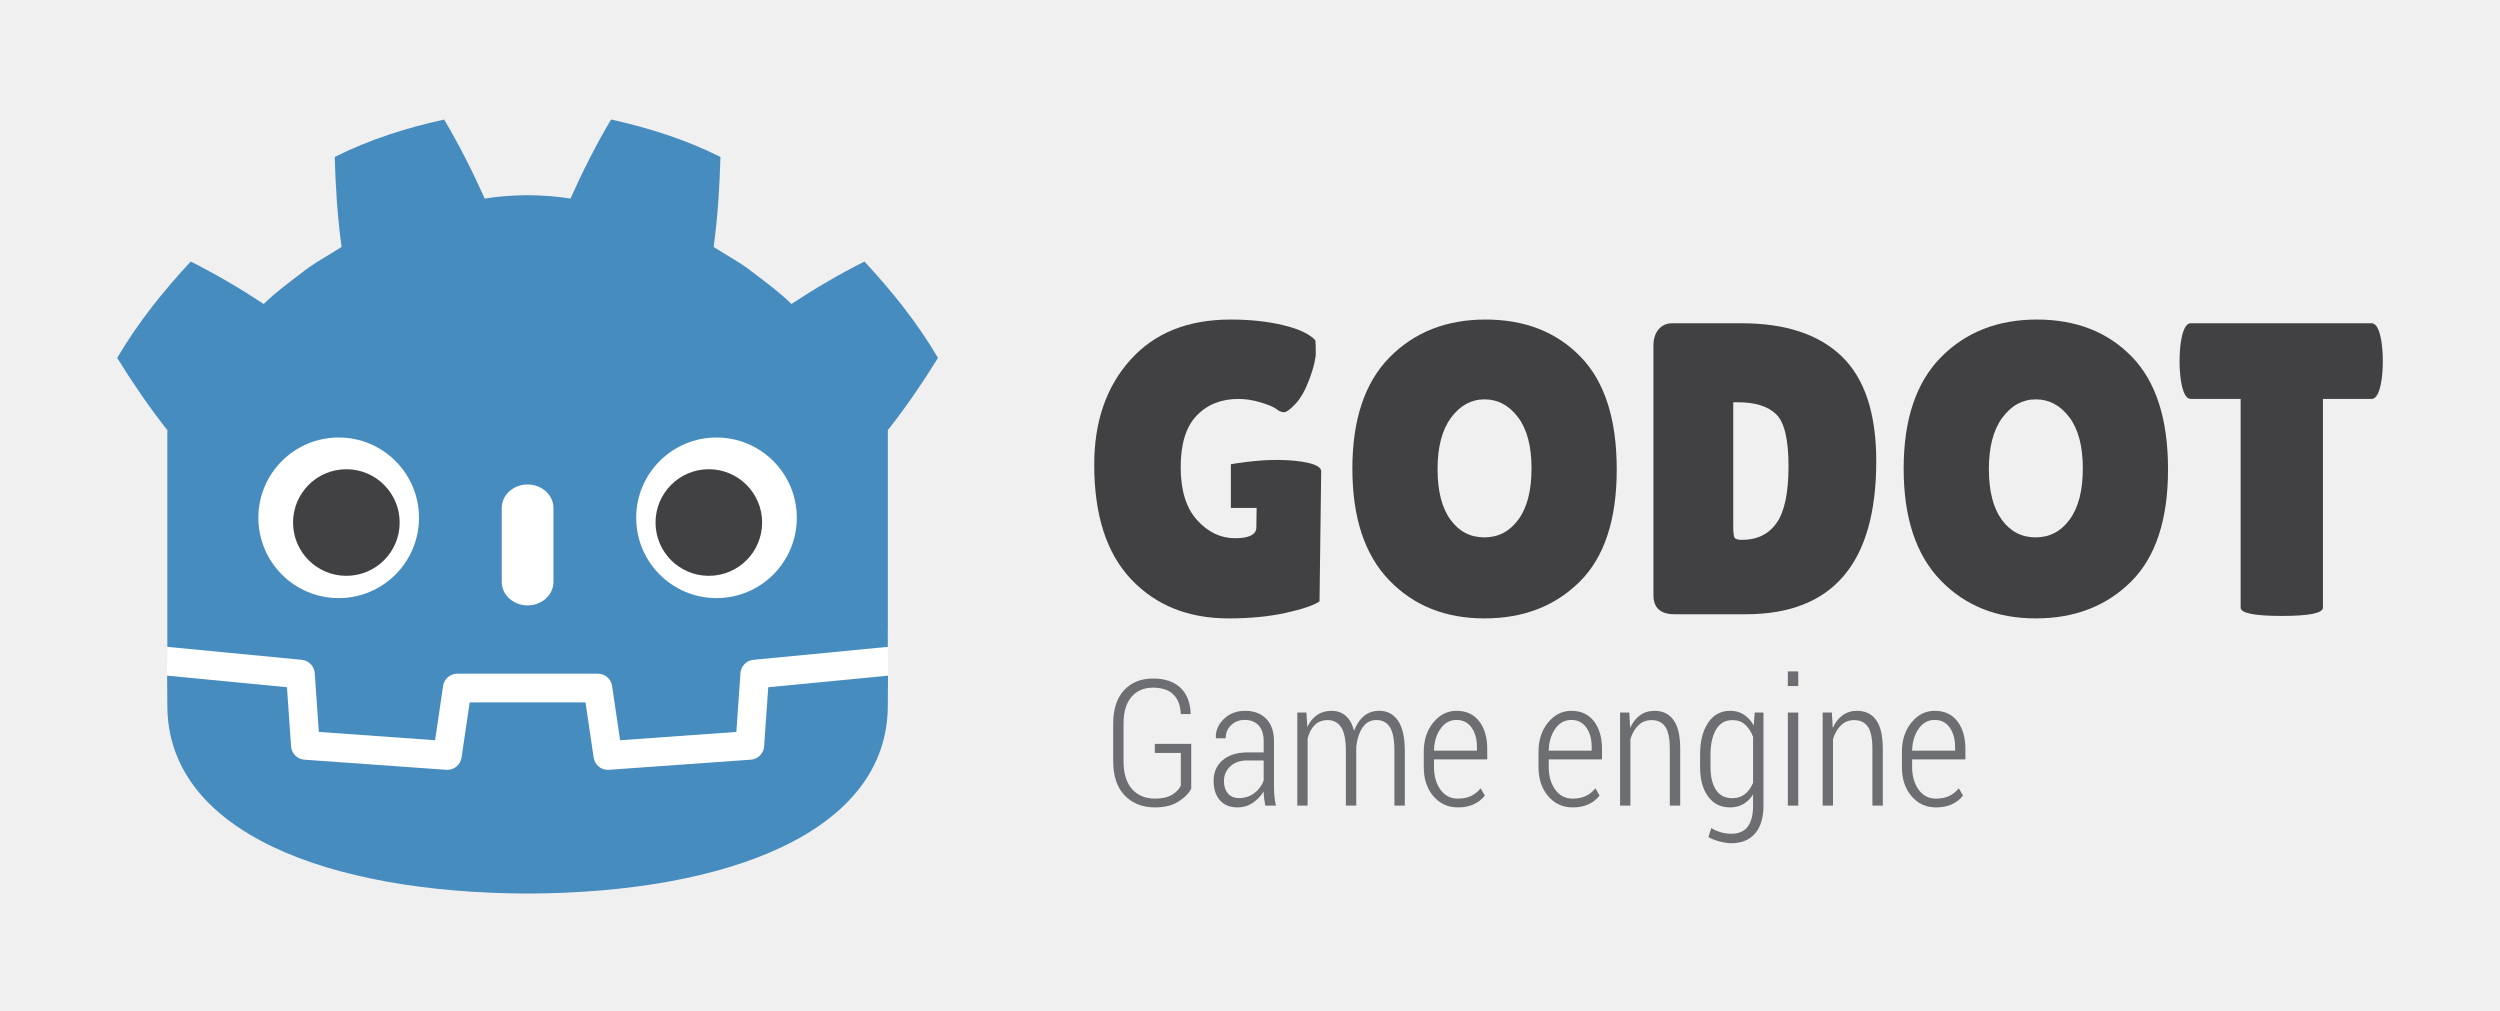
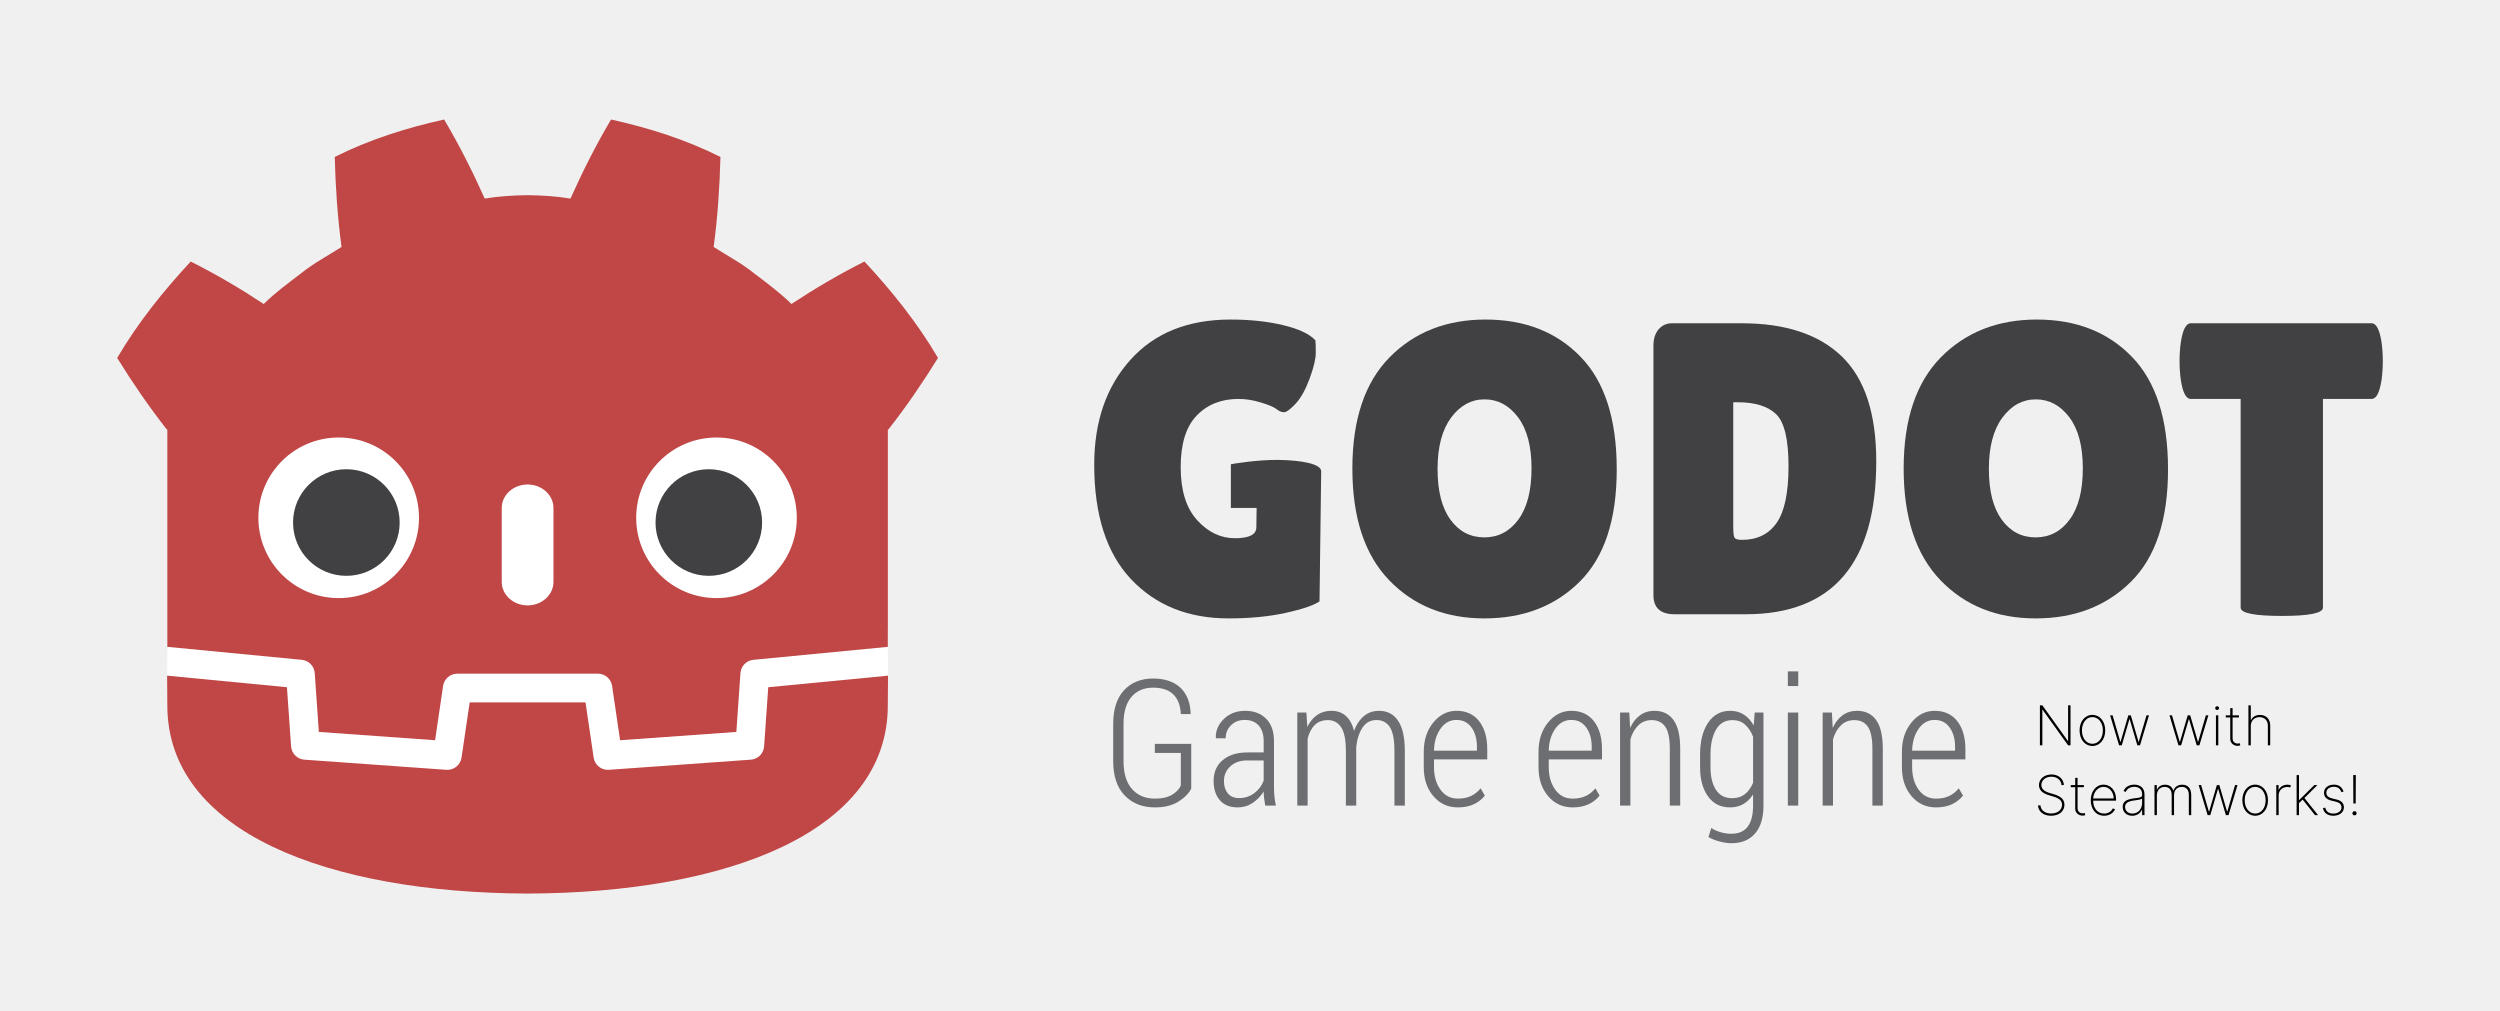
<svg xmlns="http://www.w3.org/2000/svg" id="svg2" version="1.1" xml:space="preserve" width="1024" height="414" viewBox="0 0 960 388.125">
  <defs id="defs6">
    <clipPath clipPathUnits="userSpaceOnUse" id="clipPath16">
      <path d="M 0,595.276 H 841.89 V 0 H 0 Z" id="path18" />
    </clipPath>
  </defs>
  <g id="g10" transform="matrix(1.25,0,0,-1.25,-94.25,597.4987)">
    <g id="g12">
      <g id="g14" clip-path="url(#clipPath16)">
        <g id="g20" transform="matrix(1.131053,0,0,1.131053,531.4495,355.3157)" style="stroke-width:0.884">
          <path d="m 0,0 c -3.611,0 -6.636,-1.659 -9.09,-4.967 -2.441,-3.311 -3.668,-7.958 -3.668,-13.938 0,-5.993 1.166,-10.581 3.503,-13.778 2.333,-3.207 5.398,-4.804 9.2,-4.804 3.8,0 6.887,1.617 9.258,4.862 2.371,3.233 3.559,7.861 3.559,13.886 0,6.02 -1.227,10.654 -3.673,13.89 C 6.646,-1.617 3.616,0 0,0 m -0.055,-59.493 c -10.573,0 -19.195,3.46 -25.859,10.379 -6.655,6.925 -9.984,17.03 -9.984,30.314 0,13.292 3.367,23.356 10.101,30.209 6.736,6.844 15.431,10.269 26.082,10.269 10.649,0 19.251,-3.363 25.794,-10.109 6.555,-6.733 9.827,-16.94 9.827,-30.591 0,-13.661 -3.348,-23.822 -10.05,-30.49 -6.702,-6.654 -15.333,-9.981 -25.911,-9.981" style="fill:#414042;fill-opacity:1;fill-rule:nonzero;stroke:none;stroke-width:0.884" id="path22" />
        </g>
        <g id="g24" transform="matrix(1.131053,0,0,1.131053,607.8515,354.431)" style="stroke-width:0.884">
          <path d="m 0,0 v -33.768 c 0,-1.577 0.116,-2.571 0.342,-2.988 0.224,-0.415 0.903,-0.623 2.029,-0.623 4.144,0 7.283,1.548 9.429,4.634 2.151,3.083 3.215,8.216 3.215,15.405 0,7.192 -1.113,11.878 -3.325,14.055 C 9.467,-1.102 5.946,0 1.129,0 Z m -21.675,-52.392 v 67.735 c 0,1.883 0.468,3.369 1.413,4.471 0.939,1.085 2.161,1.636 3.671,1.636 H 2.263 c 11.965,0 21.053,-3.018 27.257,-9.04 6.215,-6.02 9.322,-15.499 9.322,-28.447 0,-27.7 -11.821,-41.547 -35.456,-41.547 h -19.302 c -3.836,0 -5.759,1.727 -5.759,5.192" style="fill:#414042;fill-opacity:1;fill-rule:nonzero;stroke:none;stroke-width:0.884" id="path26" />
        </g>
        <g id="g28" transform="matrix(1.131053,0,0,1.131053,700.8107,355.3157)" style="stroke-width:0.884">
          <path d="m 0,0 c -3.612,0 -6.645,-1.659 -9.095,-4.967 -2.44,-3.311 -3.662,-7.958 -3.662,-13.938 0,-5.993 1.169,-10.581 3.499,-13.778 2.33,-3.207 5.398,-4.804 9.2,-4.804 3.801,0 6.89,1.617 9.258,4.862 2.372,3.233 3.56,7.861 3.56,13.886 0,6.02 -1.225,10.654 -3.671,13.89 C 6.642,-1.617 3.616,0 0,0 m -0.058,-59.493 c -10.577,0 -19.193,3.46 -25.851,10.379 -6.663,6.925 -9.993,17.03 -9.993,30.314 0,13.292 3.367,23.356 10.1,30.209 6.741,6.844 15.431,10.269 26.086,10.269 10.651,0 19.246,-3.363 25.797,-10.109 6.55,-6.733 9.822,-16.94 9.822,-30.591 0,-13.661 -3.349,-23.822 -10.05,-30.49 -6.699,-6.654 -15.338,-9.981 -25.911,-9.981" style="fill:#414042;fill-opacity:1;fill-rule:nonzero;stroke:none;stroke-width:0.884" id="path30" />
        </g>
        <g id="g32" transform="matrix(1.131053,0,0,1.131053,789.0113,291.3351)" style="stroke-width:0.884">
          <path d="m 0,0 c 0,-1.496 -3.721,-2.255 -11.176,-2.255 -7.448,0 -11.18,0.759 -11.18,2.255 v 56.681 h -13.545 c -1.281,0 -2.185,1.727 -2.71,5.198 -0.226,1.652 -0.334,3.343 -0.334,5.077 0,1.724 0.108,3.422 0.334,5.077 0.525,3.462 1.429,5.202 2.71,5.202 h 49.112 c 1.279,0 2.179,-1.74 2.712,-5.202 0.221,-1.655 0.335,-3.353 0.335,-5.077 0,-1.734 -0.114,-3.425 -0.335,-5.077 C 15.39,58.408 14.49,56.681 13.211,56.681 H 0 Z" style="fill:#414042;fill-opacity:1;fill-rule:nonzero;stroke:none;stroke-width:0.884" id="path34" />
        </g>
        <g id="g36" transform="matrix(1.131053,0,0,1.131053,468.2655,336.7128)" style="stroke-width:0.884">
          <path d="m 0,0 c -6.078,0.094 -13.034,-1.173 -13.034,-1.173 v -11.863 h 6.995 l -0.078,-5.288 c 0,-1.959 -1.942,-2.943 -5.815,-2.943 -3.878,0 -7.303,1.642 -10.274,4.917 -2.978,3.279 -4.459,8.072 -4.459,14.388 0,6.329 1.447,10.995 4.345,14.006 2.892,3.008 6.683,4.517 11.346,4.517 1.959,0 3.987,-0.316 6.096,-0.961 2.11,-0.639 3.519,-1.238 4.238,-1.799 0.713,-0.577 1.391,-0.85 2.032,-0.85 0.638,0 1.671,0.746 3.1,2.255 1.431,1.505 2.713,3.786 3.844,6.827 1.126,3.057 1.69,5.4 1.69,7.062 0,1.649 -0.036,2.786 -0.109,3.386 -1.581,1.73 -4.499,3.102 -8.755,4.122 -4.248,1.017 -9.011,1.522 -14.28,1.522 -11.594,0 -20.66,-3.65 -27.207,-10.95 -6.552,-7.303 -9.822,-16.783 -9.822,-28.452 0,-13.701 3.347,-24.087 10.041,-31.162 6.706,-7.074 15.51,-10.607 26.425,-10.607 5.87,0 11.08,0.505 15.632,1.522 4.557,1.013 7.586,2.053 9.093,3.105 l 0.452,35.33 C 11.496,-1.036 6.078,-0.104 0,0" style="fill:#414042;fill-opacity:1;fill-rule:nonzero;stroke:none;stroke-width:0.884" id="path38" />
        </g>
        <g id="g40" transform="matrix(1.131053,0,0,1.131053,441.3472,235.7512)" style="stroke-width:0.884">
          <path d="m 0,0 c -0.624,-1.28 -1.771,-2.454 -3.449,-3.516 -1.676,-1.069 -3.805,-1.6 -6.391,-1.6 -3.412,0 -6.156,1.075 -8.24,3.249 -2.076,2.157 -3.116,5.266 -3.116,9.323 v 10.116 c 0,3.969 0.98,7.013 2.946,9.138 1.962,2.108 4.59,3.177 7.872,3.177 3.208,0 5.695,-0.844 7.455,-2.513 1.755,-1.675 2.677,-4.015 2.757,-7.003 L -0.21,20.238 h -2.619 c -0.094,2.29 -0.759,4.057 -2.01,5.305 -1.244,1.238 -3.095,1.864 -5.539,1.864 -2.473,0 -4.432,-0.837 -5.866,-2.516 -1.43,-1.675 -2.143,-4.103 -2.143,-7.293 V 7.424 c 0,-3.308 0.771,-5.83 2.311,-7.567 1.54,-1.724 3.616,-2.588 6.236,-2.588 1.913,0 3.451,0.339 4.602,1.033 1.155,0.684 1.956,1.519 2.409,2.51 v 8.861 h -7.06 v 2.463 H 0 Z" style="fill:#6d6e71;fill-opacity:1;fill-rule:nonzero;stroke:none;stroke-width:0.884" id="path42" />
        </g>
        <g id="g44" transform="matrix(1.131053,0,0,1.131053,456.0153,232.825)" style="stroke-width:0.884">
          <path d="m 0,0 c 1.553,0 2.936,0.44 4.144,1.336 1.21,0.9 2.058,2.037 2.561,3.422 v 5.468 H 2.213 c -1.91,0 -3.44,-0.541 -4.585,-1.623 C -3.52,7.528 -4.088,6.185 -4.088,4.588 -4.088,3.239 -3.733,2.131 -3.014,1.277 -2.296,0.42 -1.292,0 0,0 M 7.124,-2.04 C 6.984,-1.164 6.875,-0.453 6.806,0.104 6.739,0.671 6.705,1.235 6.705,1.808 5.938,0.554 4.948,-0.486 3.725,-1.301 2.504,-2.122 1.146,-2.529 -0.35,-2.529 c -2.092,0 -3.701,0.648 -4.84,1.946 -1.132,1.303 -1.704,3.059 -1.704,5.276 0,2.343 0.823,4.223 2.473,5.618 1.649,1.395 3.89,2.092 6.709,2.092 h 4.417 v 3.106 c 0,1.786 -0.456,3.193 -1.351,4.21 -0.914,1.004 -2.17,1.512 -3.791,1.512 -1.508,0 -2.752,-0.479 -3.728,-1.45 -0.973,-0.965 -1.456,-2.144 -1.456,-3.549 l -2.623,0.023 -0.046,0.137 c -0.074,1.906 0.647,3.591 2.168,5.084 1.515,1.489 3.459,2.229 5.825,2.229 2.338,0 4.22,-0.711 5.657,-2.128 1.429,-1.431 2.146,-3.471 2.146,-6.124 V 3.057 c 0,-0.903 0.042,-1.78 0.121,-2.617 0.081,-0.848 0.212,-1.665 0.417,-2.48 z" style="fill:#6d6e71;fill-opacity:1;fill-rule:nonzero;stroke:none;stroke-width:0.884" id="path46" />
        </g>
        <g id="g48" transform="matrix(1.131053,0,0,1.131053,476.7303,259.1052)" style="stroke-width:0.884">
          <path d="m 0,0 0.24,-3.923 c 0.664,1.404 1.554,2.486 2.657,3.255 1.107,0.759 2.41,1.138 3.906,1.138 1.527,0 2.814,-0.444 3.852,-1.343 1.039,-0.896 1.805,-2.252 2.292,-4.074 0.623,1.682 1.505,3.011 2.65,3.973 1.145,0.964 2.534,1.444 4.143,1.444 2.217,0 3.937,-0.897 5.156,-2.692 1.224,-1.799 1.834,-4.559 1.834,-8.288 v -14.765 h -2.823 v 14.814 c 0,3.1 -0.429,5.283 -1.263,6.538 -0.839,1.257 -2.042,1.89 -3.598,1.89 -1.637,0 -2.915,-0.691 -3.834,-2.096 -0.914,-1.405 -1.478,-3.161 -1.683,-5.282 v -0.655 -15.209 H 10.72 v 14.798 c 0,3.027 -0.424,5.194 -1.292,6.488 -0.864,1.294 -2.066,1.936 -3.609,1.936 -1.475,0 -2.668,-0.45 -3.562,-1.342 -0.9,-0.897 -1.54,-2.125 -1.928,-3.683 V -25.275 H -2.477 V 0 Z" style="fill:#6d6e71;fill-opacity:1;fill-rule:nonzero;stroke:none;stroke-width:0.884" id="path50" />
        </g>
        <g id="g52" transform="matrix(1.131053,0,0,1.131053,522.8228,256.8387)" style="stroke-width:0.884">
          <path d="m 0,0 c -1.758,0 -3.202,-0.802 -4.334,-2.402 -1.133,-1.606 -1.718,-3.585 -1.765,-5.944 h 11.66 v 1.082 c 0,2.086 -0.489,3.823 -1.469,5.201 C 3.106,-0.684 1.745,0 0,0 m 0.397,-23.76 c -2.725,0 -4.954,1.026 -6.685,3.073 -1.726,2.043 -2.591,4.657 -2.591,7.841 v 4.197 c 0,3.19 0.867,5.85 2.602,7.965 1.739,2.105 3.828,3.158 6.277,3.158 2.648,0 4.699,-0.939 6.164,-2.823 1.468,-1.887 2.201,-4.422 2.201,-7.603 v -2.773 H -6.099 v -2.102 c 0,-2.447 0.586,-4.484 1.752,-6.11 1.168,-1.63 2.755,-2.438 4.744,-2.438 1.382,0 2.585,0.244 3.588,0.724 1.003,0.491 1.863,1.179 2.578,2.082 l 1.149,-1.988 C 6.949,-21.525 5.96,-22.307 4.753,-22.887 3.549,-23.464 2.094,-23.76 0.397,-23.76" style="fill:#6d6e71;fill-opacity:1;fill-rule:nonzero;stroke:none;stroke-width:0.884" id="path54" />
        </g>
        <g id="g56" transform="matrix(1.131053,0,0,1.131053,558.0805,256.8387)" style="stroke-width:0.884">
          <path d="M 0,0 C -1.763,0 -3.21,-0.802 -4.341,-2.402 -5.467,-4.008 -6.053,-5.987 -6.104,-8.346 H 5.559 v 1.082 c 0,2.086 -0.488,3.823 -1.474,5.201 C 3.104,-0.684 1.744,0 0,0 m 0.394,-23.76 c -2.726,0 -4.951,1.026 -6.679,3.073 -1.733,2.043 -2.6,4.657 -2.6,7.841 v 4.197 c 0,3.19 0.871,5.85 2.602,7.965 1.744,2.105 3.834,3.158 6.283,3.158 2.643,0 4.703,-0.939 6.164,-2.823 1.463,-1.887 2.197,-4.422 2.197,-7.603 v -2.773 H -6.104 v -2.102 c 0,-2.447 0.587,-4.484 1.76,-6.11 1.162,-1.63 2.742,-2.438 4.738,-2.438 1.387,0 2.585,0.244 3.585,0.724 1.007,0.491 1.866,1.179 2.589,2.082 l 1.141,-1.988 c -0.764,-0.968 -1.75,-1.75 -2.959,-2.33 -1.204,-0.577 -2.658,-0.873 -4.356,-0.873" style="fill:#6d6e71;fill-opacity:1;fill-rule:nonzero;stroke:none;stroke-width:0.884" id="path58" />
        </g>
        <g id="g60" transform="matrix(1.131053,0,0,1.131053,575.9168,259.1052)" style="stroke-width:0.884">
          <path d="m 0,0 0.23,-4.178 c 0.674,1.483 1.564,2.634 2.682,3.435 1.108,0.805 2.413,1.213 3.914,1.213 2.258,0 3.988,-0.835 5.189,-2.513 1.214,-1.675 1.815,-4.279 1.815,-7.812 v -15.42 h -2.825 v 15.394 c 0,2.888 -0.423,4.905 -1.264,6.075 -0.836,1.17 -2.065,1.753 -3.665,1.753 -1.435,0 -2.638,-0.466 -3.603,-1.414 C 1.504,-4.406 0.782,-5.657 0.301,-7.234 V -25.275 H -2.504 V 0 Z" style="fill:#6d6e71;fill-opacity:1;fill-rule:nonzero;stroke:none;stroke-width:0.884" id="path62" />
        </g>
        <g id="g64" transform="matrix(1.131053,0,0,1.131053,600.8685,242.3088)" style="stroke-width:0.884">
          <path d="m 0,0 c 0,-2.565 0.486,-4.605 1.472,-6.123 0.974,-1.532 2.457,-2.288 4.436,-2.288 1.356,0 2.498,0.361 3.435,1.101 0.934,0.74 1.672,1.77 2.218,3.077 v 12.52 c -0.525,1.346 -1.246,2.434 -2.157,3.272 -0.91,0.824 -2.062,1.238 -3.448,1.238 -1.975,0 -3.468,-0.86 -4.46,-2.587 C 0.497,8.48 0,6.224 0,3.454 Z m -2.833,3.454 c 0,3.582 0.723,6.459 2.177,8.627 1.442,2.157 3.448,3.239 6.004,3.239 1.419,0 2.664,-0.346 3.728,-1.04 1.066,-0.681 1.947,-1.678 2.654,-2.946 l 0.274,3.516 h 2.381 v -25.298 c 0,-3.239 -0.751,-5.749 -2.26,-7.525 -1.511,-1.769 -3.657,-2.665 -6.428,-2.665 -0.996,0 -2.067,0.156 -3.212,0.459 -1.147,0.303 -2.162,0.701 -3.052,1.2 l 0.776,2.463 c 0.759,-0.492 1.608,-0.873 2.548,-1.141 0.932,-0.277 1.895,-0.41 2.894,-0.41 2.009,0 3.498,0.645 4.46,1.932 0.966,1.304 1.45,3.19 1.45,5.687 v 3.057 c -0.717,-1.138 -1.597,-2.011 -2.64,-2.614 -1.039,-0.606 -2.253,-0.909 -3.622,-0.909 -2.539,0 -4.53,0.994 -5.968,2.982 C -2.11,-5.948 -2.833,-3.301 -2.833,0 Z" style="fill:#6d6e71;fill-opacity:1;fill-rule:nonzero;stroke:none;stroke-width:0.884" id="path66" />
        </g>
        <path d="m 627.823,230.518 h -3.201 v 28.587 h 3.201 z m 0,36.726 h -3.201 v 4.504 h 3.201 z" style="fill:#6d6e71;fill-opacity:1;fill-rule:nonzero;stroke:none;stroke-width:1" id="path68" />
        <g id="g70" transform="matrix(1.131053,0,0,1.131053,638.1538,259.1052)" style="stroke-width:0.884">
          <path d="m 0,0 0.23,-4.178 c 0.676,1.483 1.562,2.634 2.678,3.435 1.115,0.805 2.422,1.213 3.916,1.213 2.258,0 3.995,-0.835 5.199,-2.513 1.211,-1.675 1.807,-4.279 1.807,-7.812 v -15.42 h -2.825 v 15.394 c 0,2.888 -0.422,4.905 -1.261,6.075 -0.843,1.17 -2.063,1.753 -3.668,1.753 -1.434,0 -2.635,-0.466 -3.599,-1.414 C 1.51,-4.406 0.785,-5.657 0.306,-7.234 V -25.275 H -2.503 V 0 Z" style="fill:#6d6e71;fill-opacity:1;fill-rule:nonzero;stroke:none;stroke-width:0.884" id="path72" />
        </g>
        <g id="g74" transform="matrix(1.131053,0,0,1.131053,669.7088,256.8387)" style="stroke-width:0.884">
          <path d="M 0,0 C -1.763,0 -3.208,-0.802 -4.334,-2.402 -5.463,-4.008 -6.052,-5.987 -6.102,-8.346 H 5.56 v 1.082 c 0,2.086 -0.486,3.823 -1.47,5.201 C 3.109,-0.684 1.747,0 0,0 m 0.401,-23.76 c -2.733,0 -4.958,1.026 -6.681,3.073 -1.73,2.043 -2.595,4.657 -2.595,7.841 v 4.197 c 0,3.19 0.865,5.85 2.6,7.965 1.739,2.105 3.831,3.158 6.275,3.158 2.646,0 4.706,-0.939 6.172,-2.823 1.462,-1.887 2.195,-4.422 2.195,-7.603 v -2.773 H -6.102 v -2.102 c 0,-2.447 0.59,-4.484 1.757,-6.11 1.166,-1.63 2.748,-2.438 4.746,-2.438 1.382,0 2.579,0.244 3.578,0.724 1.012,0.491 1.869,1.179 2.591,2.082 l 1.147,-1.988 c -0.769,-0.968 -1.755,-1.75 -2.962,-2.33 -1.203,-0.577 -2.658,-0.873 -4.354,-0.873" style="fill:#6d6e71;fill-opacity:1;fill-rule:nonzero;stroke:none;stroke-width:0.884" id="path76" />
        </g>
        <g id="g78" transform="matrix(1.131053,0,0,1.131053,348.1311,279.2668)" style="stroke-width:0.884">
          <path d="m 0,0 c 0,0 -0.325,1.994 -0.515,1.976 l -36.182,-3.491 c -2.879,-0.278 -5.115,-2.574 -5.317,-5.459 l -0.994,-14.247 -27.992,-1.997 -1.904,12.912 c -0.424,2.872 -2.932,5.037 -5.835,5.037 h -38.188 c -2.902,0 -5.41,-2.165 -5.834,-5.037 l -1.905,-12.912 -27.992,1.997 -0.994,14.247 c -0.202,2.886 -2.438,5.182 -5.317,5.46 l -36.2,3.49 c -0.187,0.018 -0.324,-1.978 -0.511,-1.978 l -0.049,-7.83 30.658,-4.944 1.004,-14.374 c 0.203,-2.91 2.551,-5.263 5.463,-5.472 l 38.551,-2.75 c 0.146,-0.01 0.29,-0.016 0.434,-0.016 2.897,0 5.401,2.166 5.825,5.038 l 1.959,13.286 h 28.005 l 1.959,-13.286 c 0.423,-2.871 2.93,-5.037 5.831,-5.037 0.142,0 0.284,0.005 0.423,0.015 l 38.556,2.75 c 2.911,0.209 5.26,2.562 5.463,5.472 l 1.003,14.374 30.645,4.966 z" style="fill:#ffffff;fill-opacity:1;fill-rule:nonzero;stroke:none;stroke-width:0.884" id="path80" />
        </g>
-         <g id="g82" transform="matrix(1.131053,0,0,1.131053,126.8061,346.0453)" style="stroke-width:0.884">
-           <path d="m 0,0 v -47.514 -6.035 -5.492 c 0.108,-0.001 0.216,-0.005 0.323,-0.015 l 36.196,-3.49 c 1.896,-0.183 3.382,-1.709 3.514,-3.609 l 1.116,-15.978 31.574,-2.253 2.175,14.747 c 0.282,1.912 1.922,3.329 3.856,3.329 h 38.188 c 1.933,0 3.573,-1.417 3.855,-3.329 l 2.175,-14.747 31.575,2.253 1.115,15.978 c 0.133,1.9 1.618,3.425 3.514,3.609 l 36.182,3.49 c 0.107,0.01 0.214,0.014 0.322,0.015 v 4.711 l 0.015,0.005 V 0 h 0.134 c 4.795,6.12 9.232,12.569 13.487,19.449 -5.651,9.62 -12.575,18.217 -19.976,26.182 -6.864,-3.455 -13.531,-7.369 -19.828,-11.534 -3.151,3.132 -6.7,5.694 -10.186,8.372 -3.425,2.751 -7.285,4.768 -10.946,7.118 1.09,8.117 1.629,16.108 1.846,24.448 -9.446,4.754 -19.519,7.906 -29.708,10.17 -4.068,-6.837 -7.788,-14.241 -11.028,-21.479 -3.842,0.642 -7.702,0.88 -11.567,0.926 v 0.006 c -0.027,0 -0.052,-0.006 -0.075,-0.006 -0.024,0 -0.049,0.006 -0.073,0.006 V 63.652 C 93.903,63.606 90.046,63.368 86.203,62.726 82.965,69.964 79.247,77.368 75.173,84.205 64.989,81.941 54.915,78.789 45.47,74.035 45.686,65.695 46.225,57.704 47.318,49.587 43.65,47.237 39.795,45.22 36.369,42.469 32.888,39.791 29.333,37.229 26.181,34.097 19.884,38.262 13.219,42.176 6.353,45.631 -1.048,37.666 -7.968,29.069 -13.621,19.449 -9.368,12.569 -4.928,6.12 -0.134,0 Z" style="fill:#478cbf;fill-opacity:1;fill-rule:nonzero;stroke:none;stroke-width:0.884" id="path84" />
+         <g id="g82" transform="matrix(1.131053,0,0,1.131053,126.8061,346.0453)" style="stroke-width:0.884;fill-rule:nonzero;fill:#c14646;fill-opacity:1">
+           <path d="m 0,0 v -47.514 -6.035 -5.492 c 0.108,-0.001 0.216,-0.005 0.323,-0.015 l 36.196,-3.49 c 1.896,-0.183 3.382,-1.709 3.514,-3.609 l 1.116,-15.978 31.574,-2.253 2.175,14.747 c 0.282,1.912 1.922,3.329 3.856,3.329 h 38.188 c 1.933,0 3.573,-1.417 3.855,-3.329 l 2.175,-14.747 31.575,2.253 1.115,15.978 c 0.133,1.9 1.618,3.425 3.514,3.609 l 36.182,3.49 c 0.107,0.01 0.214,0.014 0.322,0.015 v 4.711 l 0.015,0.005 V 0 h 0.134 c 4.795,6.12 9.232,12.569 13.487,19.449 -5.651,9.62 -12.575,18.217 -19.976,26.182 -6.864,-3.455 -13.531,-7.369 -19.828,-11.534 -3.151,3.132 -6.7,5.694 -10.186,8.372 -3.425,2.751 -7.285,4.768 -10.946,7.118 1.09,8.117 1.629,16.108 1.846,24.448 -9.446,4.754 -19.519,7.906 -29.708,10.17 -4.068,-6.837 -7.788,-14.241 -11.028,-21.479 -3.842,0.642 -7.702,0.88 -11.567,0.926 v 0.006 c -0.027,0 -0.052,-0.006 -0.075,-0.006 -0.024,0 -0.049,0.006 -0.073,0.006 V 63.652 C 93.903,63.606 90.046,63.368 86.203,62.726 82.965,69.964 79.247,77.368 75.173,84.205 64.989,81.941 54.915,78.789 45.47,74.035 45.686,65.695 46.225,57.704 47.318,49.587 43.65,47.237 39.795,45.22 36.369,42.469 32.888,39.791 29.333,37.229 26.181,34.097 19.884,38.262 13.219,42.176 6.353,45.631 -1.048,37.666 -7.968,29.069 -13.621,19.449 -9.368,12.569 -4.928,6.12 -0.134,0 Z" style="fill:#c14646;fill-opacity:1;fill-rule:nonzero;stroke:none;stroke-width:0.884" id="path84" />
        </g>
-         <g id="g86" transform="matrix(1.131053,0,0,1.131053,311.4033,266.8844)" style="stroke-width:0.884">
-           <path d="m 0,0 -1.121,-16.063 c -0.135,-1.936 -1.675,-3.477 -3.611,-3.616 l -38.555,-2.751 c -0.094,-0.007 -0.188,-0.01 -0.281,-0.01 -1.916,0 -3.569,1.406 -3.852,3.33 l -2.211,14.994 H -81.09 l -2.211,-14.994 c -0.297,-2.018 -2.101,-3.469 -4.133,-3.32 l -38.555,2.751 c -1.936,0.139 -3.476,1.68 -3.611,3.616 L -130.721,0 -163.268,3.138 c 0.015,-3.498 0.06,-7.33 0.06,-8.093 0,-34.374 43.605,-50.896 97.781,-51.086 h 0.066 0.067 c 54.176,0.19 97.766,16.712 97.766,51.086 0,0.777 0.047,4.593 0.063,8.093 z" style="fill:#478cbf;fill-opacity:1;fill-rule:nonzero;stroke:none;stroke-width:0.884" id="path88" />
+         <g id="g86" transform="matrix(1.131053,0,0,1.131053,311.4033,266.8844)" style="stroke-width:0.884;fill:#c14646;fill-opacity:1">
+           <path d="m 0,0 -1.121,-16.063 c -0.135,-1.936 -1.675,-3.477 -3.611,-3.616 l -38.555,-2.751 c -0.094,-0.007 -0.188,-0.01 -0.281,-0.01 -1.916,0 -3.569,1.406 -3.852,3.33 l -2.211,14.994 H -81.09 l -2.211,-14.994 c -0.297,-2.018 -2.101,-3.469 -4.133,-3.32 l -38.555,2.751 c -1.936,0.139 -3.476,1.68 -3.611,3.616 L -130.721,0 -163.268,3.138 c 0.015,-3.498 0.06,-7.33 0.06,-8.093 0,-34.374 43.605,-50.896 97.781,-51.086 h 0.066 0.067 c 54.176,0.19 97.766,16.712 97.766,51.086 0,0.777 0.047,4.593 0.063,8.093 z" style="fill:#c14646;fill-opacity:1;fill-rule:nonzero;stroke:none;stroke-width:0.884" id="path88" />
        </g>
        <g id="g90" transform="matrix(1.131053,0,0,1.131053,204.1139,318.9377)" style="stroke-width:0.884">
          <path d="m 0,0 c 0,-12.052 -9.765,-21.815 -21.813,-21.815 -12.042,0 -21.81,9.763 -21.81,21.815 0,12.044 9.768,21.802 21.81,21.802 C -9.765,21.802 0,12.044 0,0" style="fill:#ffffff;fill-opacity:1;fill-rule:nonzero;stroke:none;stroke-width:0.884" id="path92" />
        </g>
        <g id="g94" transform="matrix(1.131053,0,0,1.131053,198.1775,317.4744)" style="stroke-width:0.884">
          <path d="m 0,0 c 0,-7.994 -6.479,-14.473 -14.479,-14.473 -7.996,0 -14.479,6.479 -14.479,14.473 0,7.994 6.483,14.479 14.479,14.479 C -6.479,14.479 0,7.994 0,0" style="fill:#414042;fill-opacity:1;fill-rule:nonzero;stroke:none;stroke-width:0.884" id="path96" />
        </g>
        <g id="g98" transform="matrix(1.131053,0,0,1.131053,237.475,292.0191)" style="stroke-width:0.884">
          <path d="m 0,0 c -3.878,0 -7.021,2.858 -7.021,6.381 v 20.081 c 0,3.52 3.143,6.381 7.021,6.381 3.878,0 7.028,-2.861 7.028,-6.381 V 6.381 C 7.028,2.858 3.878,0 0,0" style="fill:#ffffff;fill-opacity:1;fill-rule:nonzero;stroke:none;stroke-width:0.884" id="path100" />
        </g>
        <g id="g102" transform="matrix(1.131053,0,0,1.131053,270.8402,318.9377)" style="stroke-width:0.884">
          <path d="m 0,0 c 0,-12.052 9.765,-21.815 21.815,-21.815 12.041,0 21.808,9.763 21.808,21.815 0,12.044 -9.767,21.802 -21.808,21.802 C 9.765,21.802 0,12.044 0,0" style="fill:#ffffff;fill-opacity:1;fill-rule:nonzero;stroke:none;stroke-width:0.884" id="path104" />
        </g>
        <g id="g106" transform="matrix(1.131053,0,0,1.131053,276.7781,317.4744)" style="stroke-width:0.884">
          <path d="m 0,0 c 0,-7.994 6.477,-14.473 14.471,-14.473 8.002,0 14.479,6.479 14.479,14.473 0,7.994 -6.477,14.479 -14.479,14.479 C 6.477,14.479 0,7.994 0,0" style="fill:#414042;fill-opacity:1;fill-rule:nonzero;stroke:none;stroke-width:0.884" id="path108" />
        </g>
+         <g aria-label="Now with Steamworks!" transform="scale(1,-1)" style="font-style:normal;font-weight:normal;font-size:16.921px;line-height:1.25;font-family:sans-serif;letter-spacing:0px;word-spacing:0px;fill:#000000;fill-opacity:1;stroke:none;stroke-width:0.423" id="text866">
+           <path d="m 711.463,-261.33 h -0.745 v 10.954 h -0.072 l -7.847,-10.954 h -0.739 v 12.306 h 0.751 v -10.942 h 0.072 l 7.847,10.942 h 0.733 z" style="font-style:normal;font-variant:normal;font-weight:200;font-stretch:normal;font-size:16.921px;font-family:Inter;-inkscape-font-specification:'Inter, Ultra-Light';font-variant-ligatures:normal;font-variant-caps:normal;font-variant-numeric:normal;font-feature-settings:normal;text-align:start;writing-mode:lr-tb;text-anchor:start;stroke-width:0.423" id="path870" />
+           <path d="m 718.186,-248.832 c 2.283,0 3.942,-2.007 3.942,-4.777 0,-2.77 -1.664,-4.783 -3.942,-4.783 -2.283,0 -3.942,2.007 -3.942,4.783 0,2.77 1.658,4.777 3.942,4.777 z m 0,-0.679 c -1.941,0 -3.215,-1.809 -3.215,-4.098 0,-2.277 1.286,-4.098 3.215,-4.098 1.935,0 3.215,1.815 3.215,4.098 0,2.289 -1.274,4.098 -3.215,4.098 z" style="font-style:normal;font-variant:normal;font-weight:200;font-stretch:normal;font-size:16.921px;font-family:Inter;-inkscape-font-specification:'Inter, Ultra-Light';font-variant-ligatures:normal;font-variant-caps:normal;font-variant-numeric:normal;font-feature-settings:normal;text-align:start;writing-mode:lr-tb;text-anchor:start;stroke-width:0.423" id="path872" />
+           <path d="m 726.385,-249.024 h 0.817 l 2.355,-8.034 h 0.078 l 2.355,8.034 h 0.817 l 2.764,-9.229 h -0.769 l -2.379,8.148 h -0.06 l -2.379,-8.148 h -0.763 l -2.385,8.154 h -0.066 l -2.379,-8.154 h -0.769 z" style="font-style:normal;font-variant:normal;font-weight:200;font-stretch:normal;font-size:16.921px;font-family:Inter;-inkscape-font-specification:'Inter, Ultra-Light';font-variant-ligatures:normal;font-variant-caps:normal;font-variant-numeric:normal;font-feature-settings:normal;text-align:start;writing-mode:lr-tb;text-anchor:start;stroke-width:0.423" id="path874" />
+           <path d="m 744.628,-249.024 h 0.817 l 2.355,-8.034 h 0.078 l 2.355,8.034 h 0.817 l 2.764,-9.229 h -0.769 l -2.379,8.148 h -0.06 l -2.379,-8.148 h -0.763 l -2.385,8.154 h -0.066 l -2.379,-8.154 h -0.769 z" style="font-style:normal;font-variant:normal;font-weight:200;font-stretch:normal;font-size:16.921px;font-family:Inter;-inkscape-font-specification:'Inter, Ultra-Light';font-variant-ligatures:normal;font-variant-caps:normal;font-variant-numeric:normal;font-feature-settings:normal;text-align:start;writing-mode:lr-tb;text-anchor:start;stroke-width:0.423" id="path876" />
+           <path d="m 756.135,-249.024 h 0.727 v -9.229 h -0.727 z m 0.367,-10.864 c 0.324,0 0.589,-0.258 0.589,-0.577 0,-0.318 -0.264,-0.577 -0.589,-0.577 -0.324,0 -0.595,0.258 -0.595,0.577 0,0.318 0.27,0.577 0.595,0.577 z" style="font-style:normal;font-variant:normal;font-weight:200;font-stretch:normal;font-size:16.921px;font-family:Inter;-inkscape-font-specification:'Inter, Ultra-Light';font-variant-ligatures:normal;font-variant-caps:normal;font-variant-numeric:normal;font-feature-settings:normal;text-align:start;writing-mode:lr-tb;text-anchor:start;stroke-width:0.423" id="path878" />
+           <path d="m 763.195,-258.254 h -1.941 v -2.211 h -0.727 v 2.211 h -1.364 v 0.655 h 1.364 v 6.526 c 0,1.4 1.088,2.199 2.241,2.199 0.373,0 0.625,-0.066 0.853,-0.15 l -0.18,-0.667 c -0.18,0.06 -0.361,0.108 -0.625,0.108 -0.817,0 -1.562,-0.505 -1.562,-1.622 v -6.393 h 1.941 z" style="font-style:normal;font-variant:normal;font-weight:200;font-stretch:normal;font-size:16.921px;font-family:Inter;-inkscape-font-specification:'Inter, Ultra-Light';font-variant-ligatures:normal;font-variant-caps:normal;font-variant-numeric:normal;font-feature-settings:normal;text-align:start;writing-mode:lr-tb;text-anchor:start;stroke-width:0.423" id="path880" />
+           <path d="m 766.845,-255.009 c 0,-1.61 1.124,-2.686 2.68,-2.686 1.538,0 2.56,1.034 2.56,2.614 v 6.057 h 0.727 v -6.087 c 0,-2.025 -1.286,-3.263 -3.149,-3.263 -1.334,0 -2.313,0.619 -2.746,1.58 h -0.072 v -4.537 h -0.733 v 12.306 h 0.733 z" style="font-style:normal;font-variant:normal;font-weight:200;font-stretch:normal;font-size:16.921px;font-family:Inter;-inkscape-font-specification:'Inter, Ultra-Light';font-variant-ligatures:normal;font-variant-caps:normal;font-variant-numeric:normal;font-feature-settings:normal;text-align:start;writing-mode:lr-tb;text-anchor:start;stroke-width:0.423" id="path882" />
+           <path d="m 708.693,-236.82 h 0.739 c -0.102,-1.887 -1.622,-3.263 -3.822,-3.263 -2.187,0 -3.84,1.364 -3.84,3.263 0,1.502 1.034,2.494 2.962,3.082 l 1.436,0.433 c 1.761,0.535 2.692,1.22 2.692,2.512 0,1.61 -1.376,2.698 -3.359,2.698 -1.839,0 -3.149,-0.949 -3.269,-2.476 H 701.464 c 0.132,1.881 1.658,3.179 4.038,3.179 2.5,0 4.098,-1.442 4.098,-3.395 0,-1.779 -1.382,-2.662 -3.221,-3.215 l -1.346,-0.397 c -1.484,-0.445 -2.524,-1.172 -2.524,-2.446 0,-1.472 1.286,-2.542 3.082,-2.542 1.767,0 2.974,1.04 3.101,2.566 z" style="font-style:normal;font-variant:normal;font-weight:200;font-stretch:normal;font-size:16.921px;font-family:Inter;-inkscape-font-specification:'Inter, Ultra-Light';font-variant-ligatures:normal;font-variant-caps:normal;font-variant-numeric:normal;font-feature-settings:normal;text-align:start;writing-mode:lr-tb;text-anchor:start;stroke-width:0.423" id="path884" />
+           <path d="m 715.573,-236.82 h -1.941 v -2.211 h -0.727 v 2.211 h -1.364 v 0.655 h 1.364 v 6.526 c 0,1.4 1.088,2.199 2.241,2.199 0.373,0 0.625,-0.066 0.853,-0.15 l -0.18,-0.667 c -0.18,0.06 -0.361,0.108 -0.625,0.108 -0.817,0 -1.562,-0.505 -1.562,-1.622 v -6.393 h 1.941 z" style="font-style:normal;font-variant:normal;font-weight:200;font-stretch:normal;font-size:16.921px;font-family:Inter;-inkscape-font-specification:'Inter, Ultra-Light';font-variant-ligatures:normal;font-variant-caps:normal;font-variant-numeric:normal;font-feature-settings:normal;text-align:start;writing-mode:lr-tb;text-anchor:start;stroke-width:0.423" id="path886" />
+           <path d="m 721.792,-227.398 c 1.821,0 2.938,-1.064 3.359,-1.995 l -0.667,-0.27 c -0.343,0.685 -1.19,1.586 -2.692,1.586 -2.097,0 -3.353,-1.694 -3.383,-3.966 h 7.042 v -0.457 c 0,-2.74 -1.767,-4.458 -3.834,-4.458 -2.289,0 -3.936,2.037 -3.936,4.795 0,2.752 1.604,4.765 4.11,4.765 z m -3.371,-5.312 c 0.144,-2.013 1.448,-3.563 3.197,-3.563 1.755,0 3.101,1.562 3.101,3.563 z" style="font-style:normal;font-variant:normal;font-weight:200;font-stretch:normal;font-size:16.921px;font-family:Inter;-inkscape-font-specification:'Inter, Ultra-Light';font-variant-ligatures:normal;font-variant-caps:normal;font-variant-numeric:normal;font-feature-settings:normal;text-align:start;writing-mode:lr-tb;text-anchor:start;stroke-width:0.423" id="path888" />
+           <path d="m 730.42,-227.392 c 1.466,0 2.5,-0.829 2.98,-1.863 h 0.054 v 1.664 h 0.733 v -6.447 c 0,-2.019 -1.502,-2.92 -3.143,-2.92 -1.424,0 -2.758,0.643 -3.287,1.971 l 0.691,0.258 c 0.361,-0.913 1.298,-1.556 2.614,-1.556 1.49,0 2.391,0.859 2.391,2.199 v 0.385 c 0,0.709 -1.034,0.781 -2.44,0.949 -2.464,0.3 -3.521,1.082 -3.521,2.62 0,1.755 1.334,2.74 2.926,2.74 z m 0.072,-0.679 c -1.292,0 -2.265,-0.775 -2.265,-2.037 0,-1.142 0.841,-1.755 2.86,-1.995 0.901,-0.102 1.983,-0.27 2.367,-0.589 v 1.358 c 0,1.875 -1.232,3.263 -2.962,3.263 z" style="font-style:normal;font-variant:normal;font-weight:200;font-stretch:normal;font-size:16.921px;font-family:Inter;-inkscape-font-specification:'Inter, Ultra-Light';font-variant-ligatures:normal;font-variant-caps:normal;font-variant-numeric:normal;font-feature-settings:normal;text-align:start;writing-mode:lr-tb;text-anchor:start;stroke-width:0.423" id="path890" />
+           <path d="m 737.261,-227.591 h 0.733 v -6.057 c 0,-1.526 0.919,-2.614 2.379,-2.614 1.448,0 2.163,0.991 2.163,2.428 v 6.243 h 0.733 v -6.135 c 0,-1.472 0.841,-2.536 2.367,-2.536 1.424,0 2.175,0.931 2.175,2.476 v 6.195 h 0.733 v -6.195 c 0,-1.953 -0.967,-3.155 -2.752,-3.155 -1.37,0 -2.337,0.697 -2.698,1.785 h -0.066 c -0.361,-1.094 -1.172,-1.785 -2.506,-1.785 -1.22,0 -2.121,0.589 -2.476,1.514 h -0.072 v -1.394 h -0.715 z" style="font-style:normal;font-variant:normal;font-weight:200;font-stretch:normal;font-size:16.921px;font-family:Inter;-inkscape-font-specification:'Inter, Ultra-Light';font-variant-ligatures:normal;font-variant-caps:normal;font-variant-numeric:normal;font-feature-settings:normal;text-align:start;writing-mode:lr-tb;text-anchor:start;stroke-width:0.423" id="path892" />
+           <path d="m 753.584,-227.591 h 0.817 l 2.355,-8.034 h 0.078 l 2.355,8.034 h 0.817 l 2.764,-9.229 h -0.769 l -2.379,8.148 h -0.06 l -2.379,-8.148 h -0.763 l -2.385,8.154 h -0.066 l -2.379,-8.154 h -0.769 z" style="font-style:normal;font-variant:normal;font-weight:200;font-stretch:normal;font-size:16.921px;font-family:Inter;-inkscape-font-specification:'Inter, Ultra-Light';font-variant-ligatures:normal;font-variant-caps:normal;font-variant-numeric:normal;font-feature-settings:normal;text-align:start;writing-mode:lr-tb;text-anchor:start;stroke-width:0.423" id="path894" />
+           <path d="m 768.188,-227.398 c 2.283,0 3.942,-2.007 3.942,-4.777 0,-2.77 -1.664,-4.783 -3.942,-4.783 -2.283,0 -3.942,2.007 -3.942,4.783 0,2.77 1.658,4.777 3.942,4.777 z m 0,-0.679 c -1.941,0 -3.215,-1.809 -3.215,-4.098 0,-2.277 1.286,-4.098 3.215,-4.098 1.935,0 3.215,1.815 3.215,4.098 0,2.289 -1.274,4.098 -3.215,4.098 z" style="font-style:normal;font-variant:normal;font-weight:200;font-stretch:normal;font-size:16.921px;font-family:Inter;-inkscape-font-specification:'Inter, Ultra-Light';font-variant-ligatures:normal;font-variant-caps:normal;font-variant-numeric:normal;font-feature-settings:normal;text-align:start;writing-mode:lr-tb;text-anchor:start;stroke-width:0.423" id="path896" />
+           <path d="m 774.672,-227.591 h 0.733 v -6.081 c 0,-1.49 1.112,-2.566 2.65,-2.566 0.355,0 0.649,0.06 0.883,0.156 l 0.252,-0.643 c -0.288,-0.138 -0.655,-0.222 -1.094,-0.222 -1.226,0 -2.247,0.625 -2.644,1.568 h -0.066 v -1.442 h -0.715 z" style="font-style:normal;font-variant:normal;font-weight:200;font-stretch:normal;font-size:16.921px;font-family:Inter;-inkscape-font-specification:'Inter, Ultra-Light';font-variant-ligatures:normal;font-variant-caps:normal;font-variant-numeric:normal;font-feature-settings:normal;text-align:start;writing-mode:lr-tb;text-anchor:start;stroke-width:0.423" id="path898" />
+           <path d="m 780.918,-227.591 h 0.733 v -3.695 l 1.124,-1.088 3.786,4.783 h 0.937 l -4.188,-5.264 3.996,-3.966 h -0.955 l -4.615,4.573 h -0.084 v -7.649 h -0.733 z" style="font-style:normal;font-variant:normal;font-weight:200;font-stretch:normal;font-size:16.921px;font-family:Inter;-inkscape-font-specification:'Inter, Ultra-Light';font-variant-ligatures:normal;font-variant-caps:normal;font-variant-numeric:normal;font-feature-settings:normal;text-align:start;writing-mode:lr-tb;text-anchor:start;stroke-width:0.423" id="path900" />
+           <path d="m 795.342,-234.831 c -0.445,-1.358 -1.418,-2.127 -2.98,-2.127 -1.767,0 -3.034,1.021 -3.034,2.512 0,1.19 0.751,2.025 2.259,2.391 l 1.472,0.361 c 1.1,0.27 1.646,0.865 1.646,1.718 0,1.118 -1.009,1.905 -2.518,1.905 -1.364,0 -2.211,-0.637 -2.476,-1.845 l -0.703,0.18 c 0.318,1.502 1.466,2.337 3.185,2.337 1.923,0 3.257,-1.07 3.257,-2.602 0,-1.19 -0.745,-2.013 -2.199,-2.373 l -1.418,-0.355 c -1.202,-0.294 -1.779,-0.865 -1.779,-1.743 0,-1.082 0.949,-1.821 2.307,-1.821 1.262,0 1.965,0.631 2.301,1.64 z" style="font-style:normal;font-variant:normal;font-weight:200;font-stretch:normal;font-size:16.921px;font-family:Inter;-inkscape-font-specification:'Inter, Ultra-Light';font-variant-ligatures:normal;font-variant-caps:normal;font-variant-numeric:normal;font-feature-settings:normal;text-align:start;writing-mode:lr-tb;text-anchor:start;stroke-width:0.423" id="path902" />
+           <path d="m 799.112,-239.897 h -0.805 l 0.042,8.719 h 0.721 z m -0.403,12.384 c 0.355,0 0.649,-0.288 0.649,-0.649 0,-0.355 -0.294,-0.649 -0.649,-0.649 -0.361,0 -0.649,0.294 -0.649,0.649 0,0.361 0.288,0.649 0.649,0.649 z" style="font-style:normal;font-variant:normal;font-weight:200;font-stretch:normal;font-size:16.921px;font-family:Inter;-inkscape-font-specification:'Inter, Ultra-Light';font-variant-ligatures:normal;font-variant-caps:normal;font-variant-numeric:normal;font-feature-settings:normal;text-align:start;writing-mode:lr-tb;text-anchor:start;stroke-width:0.423" id="path904" />
+         </g>
      </g>
    </g>
  </g>
</svg>
